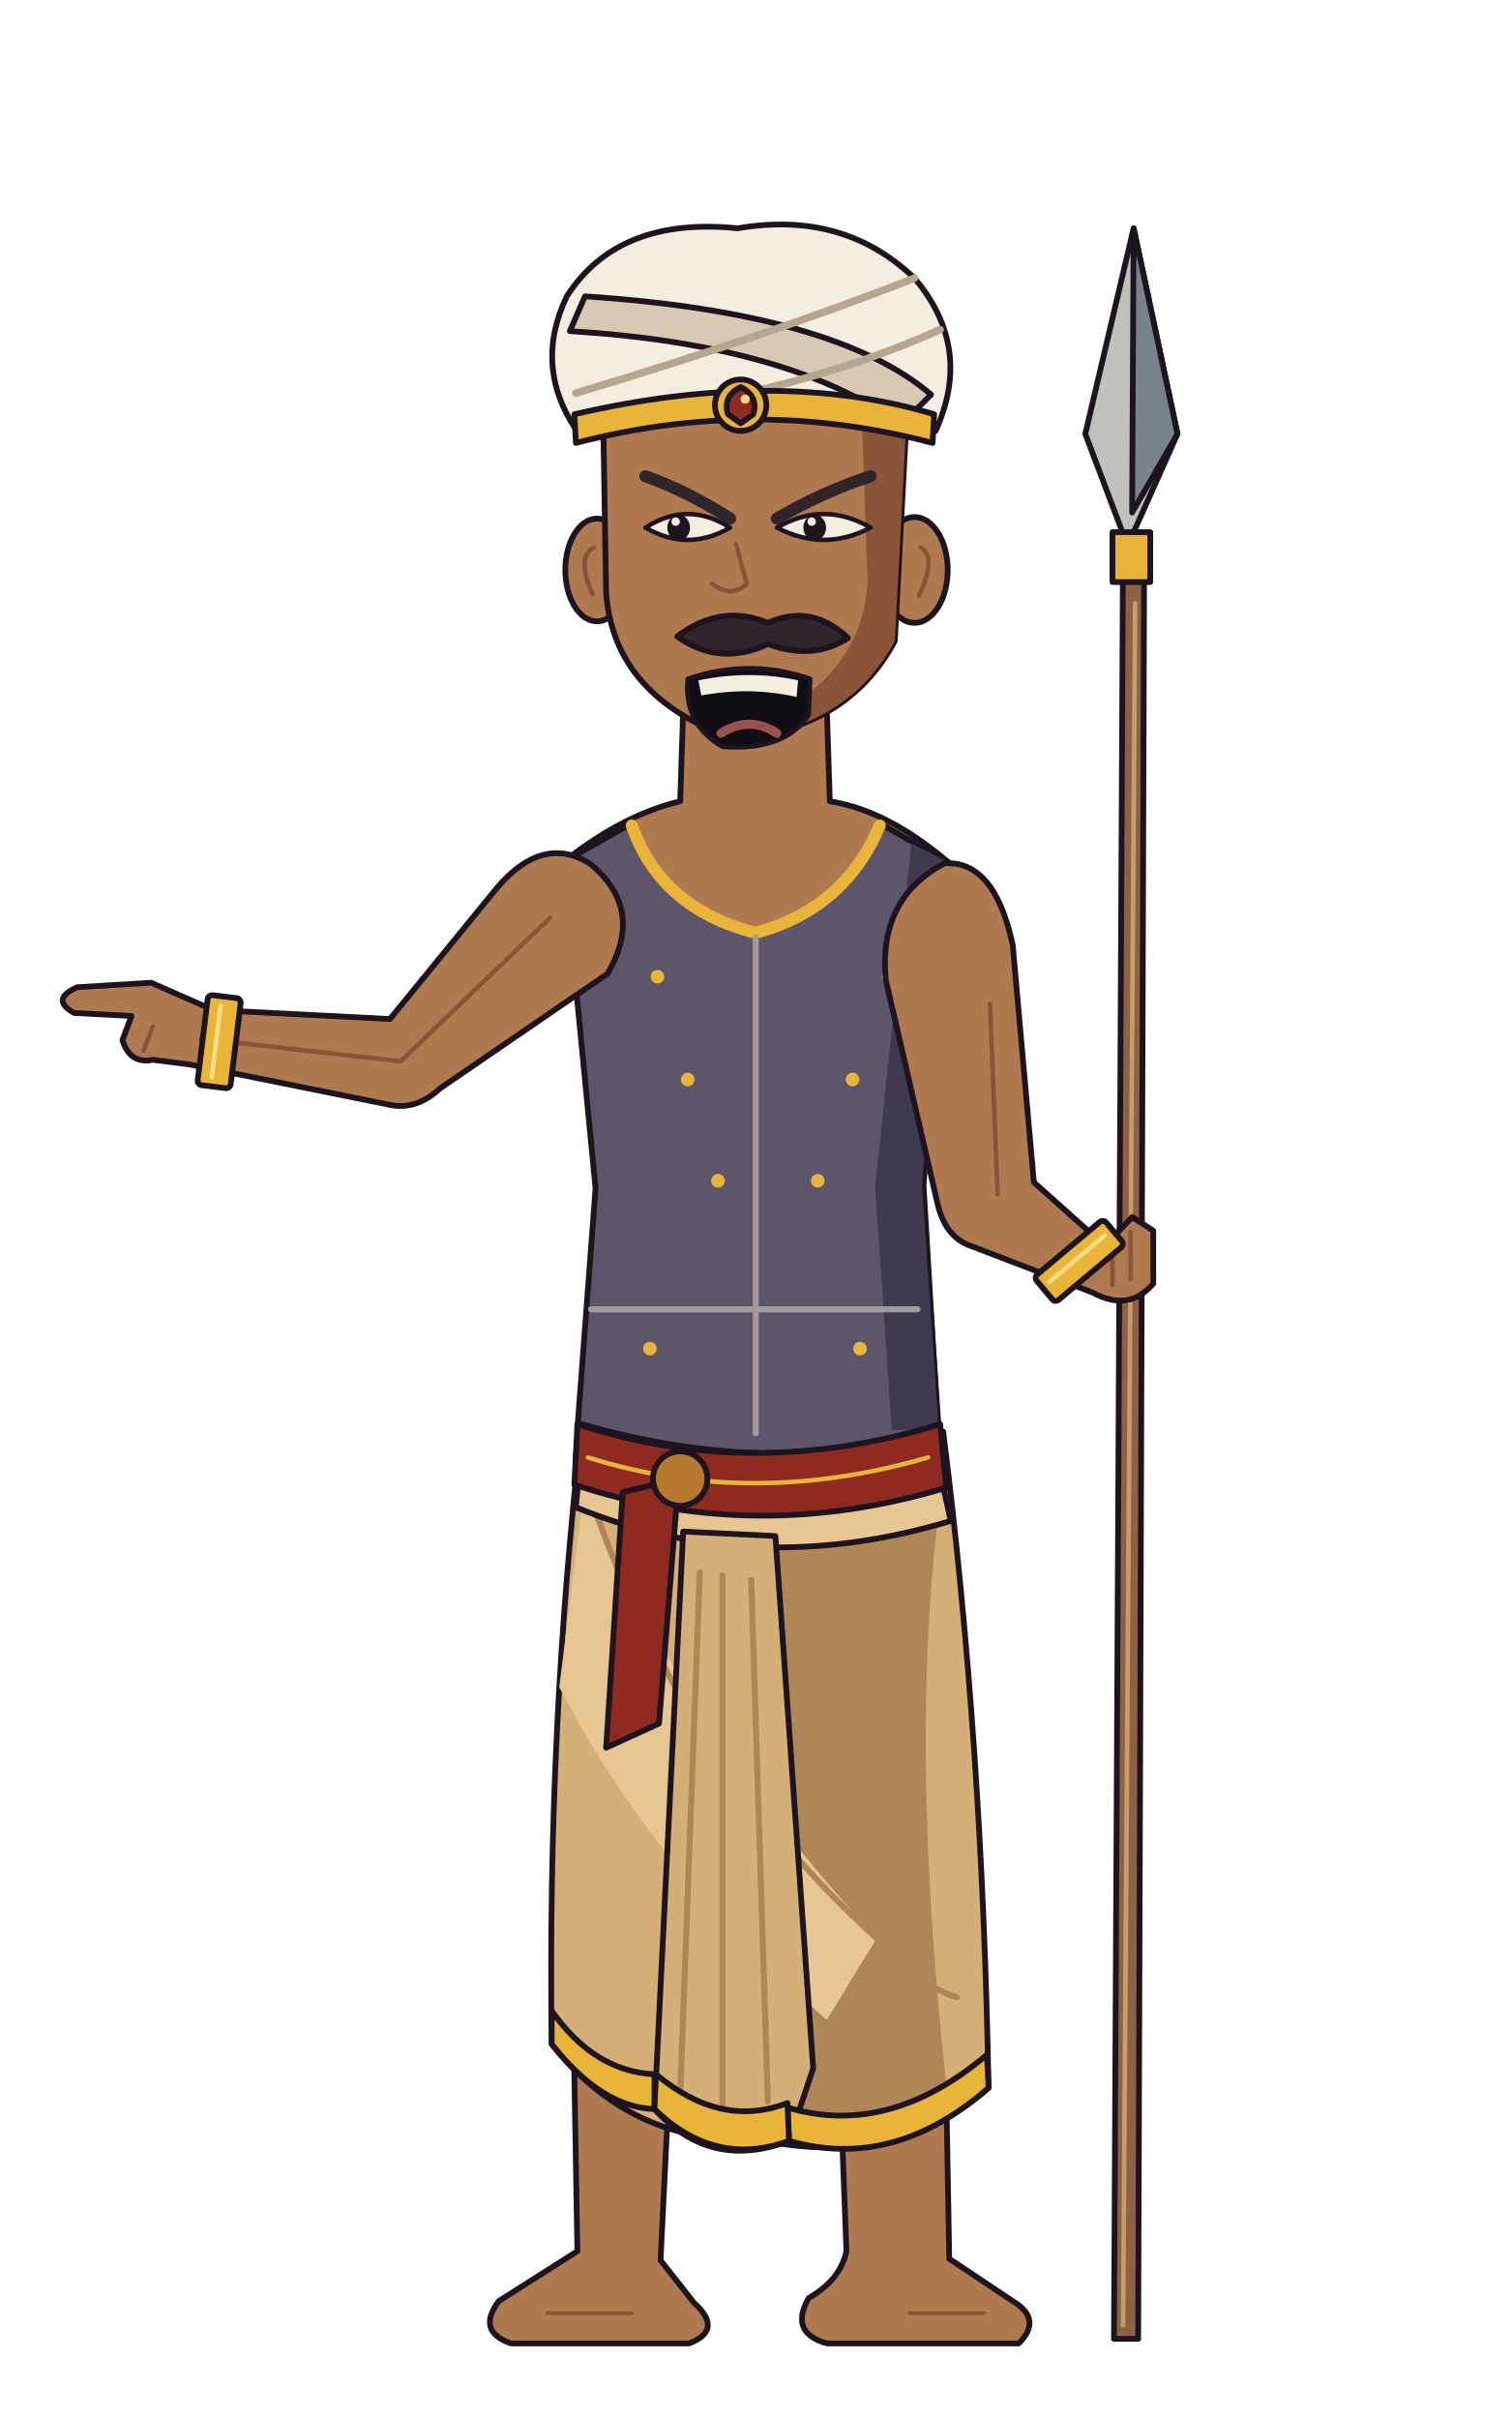
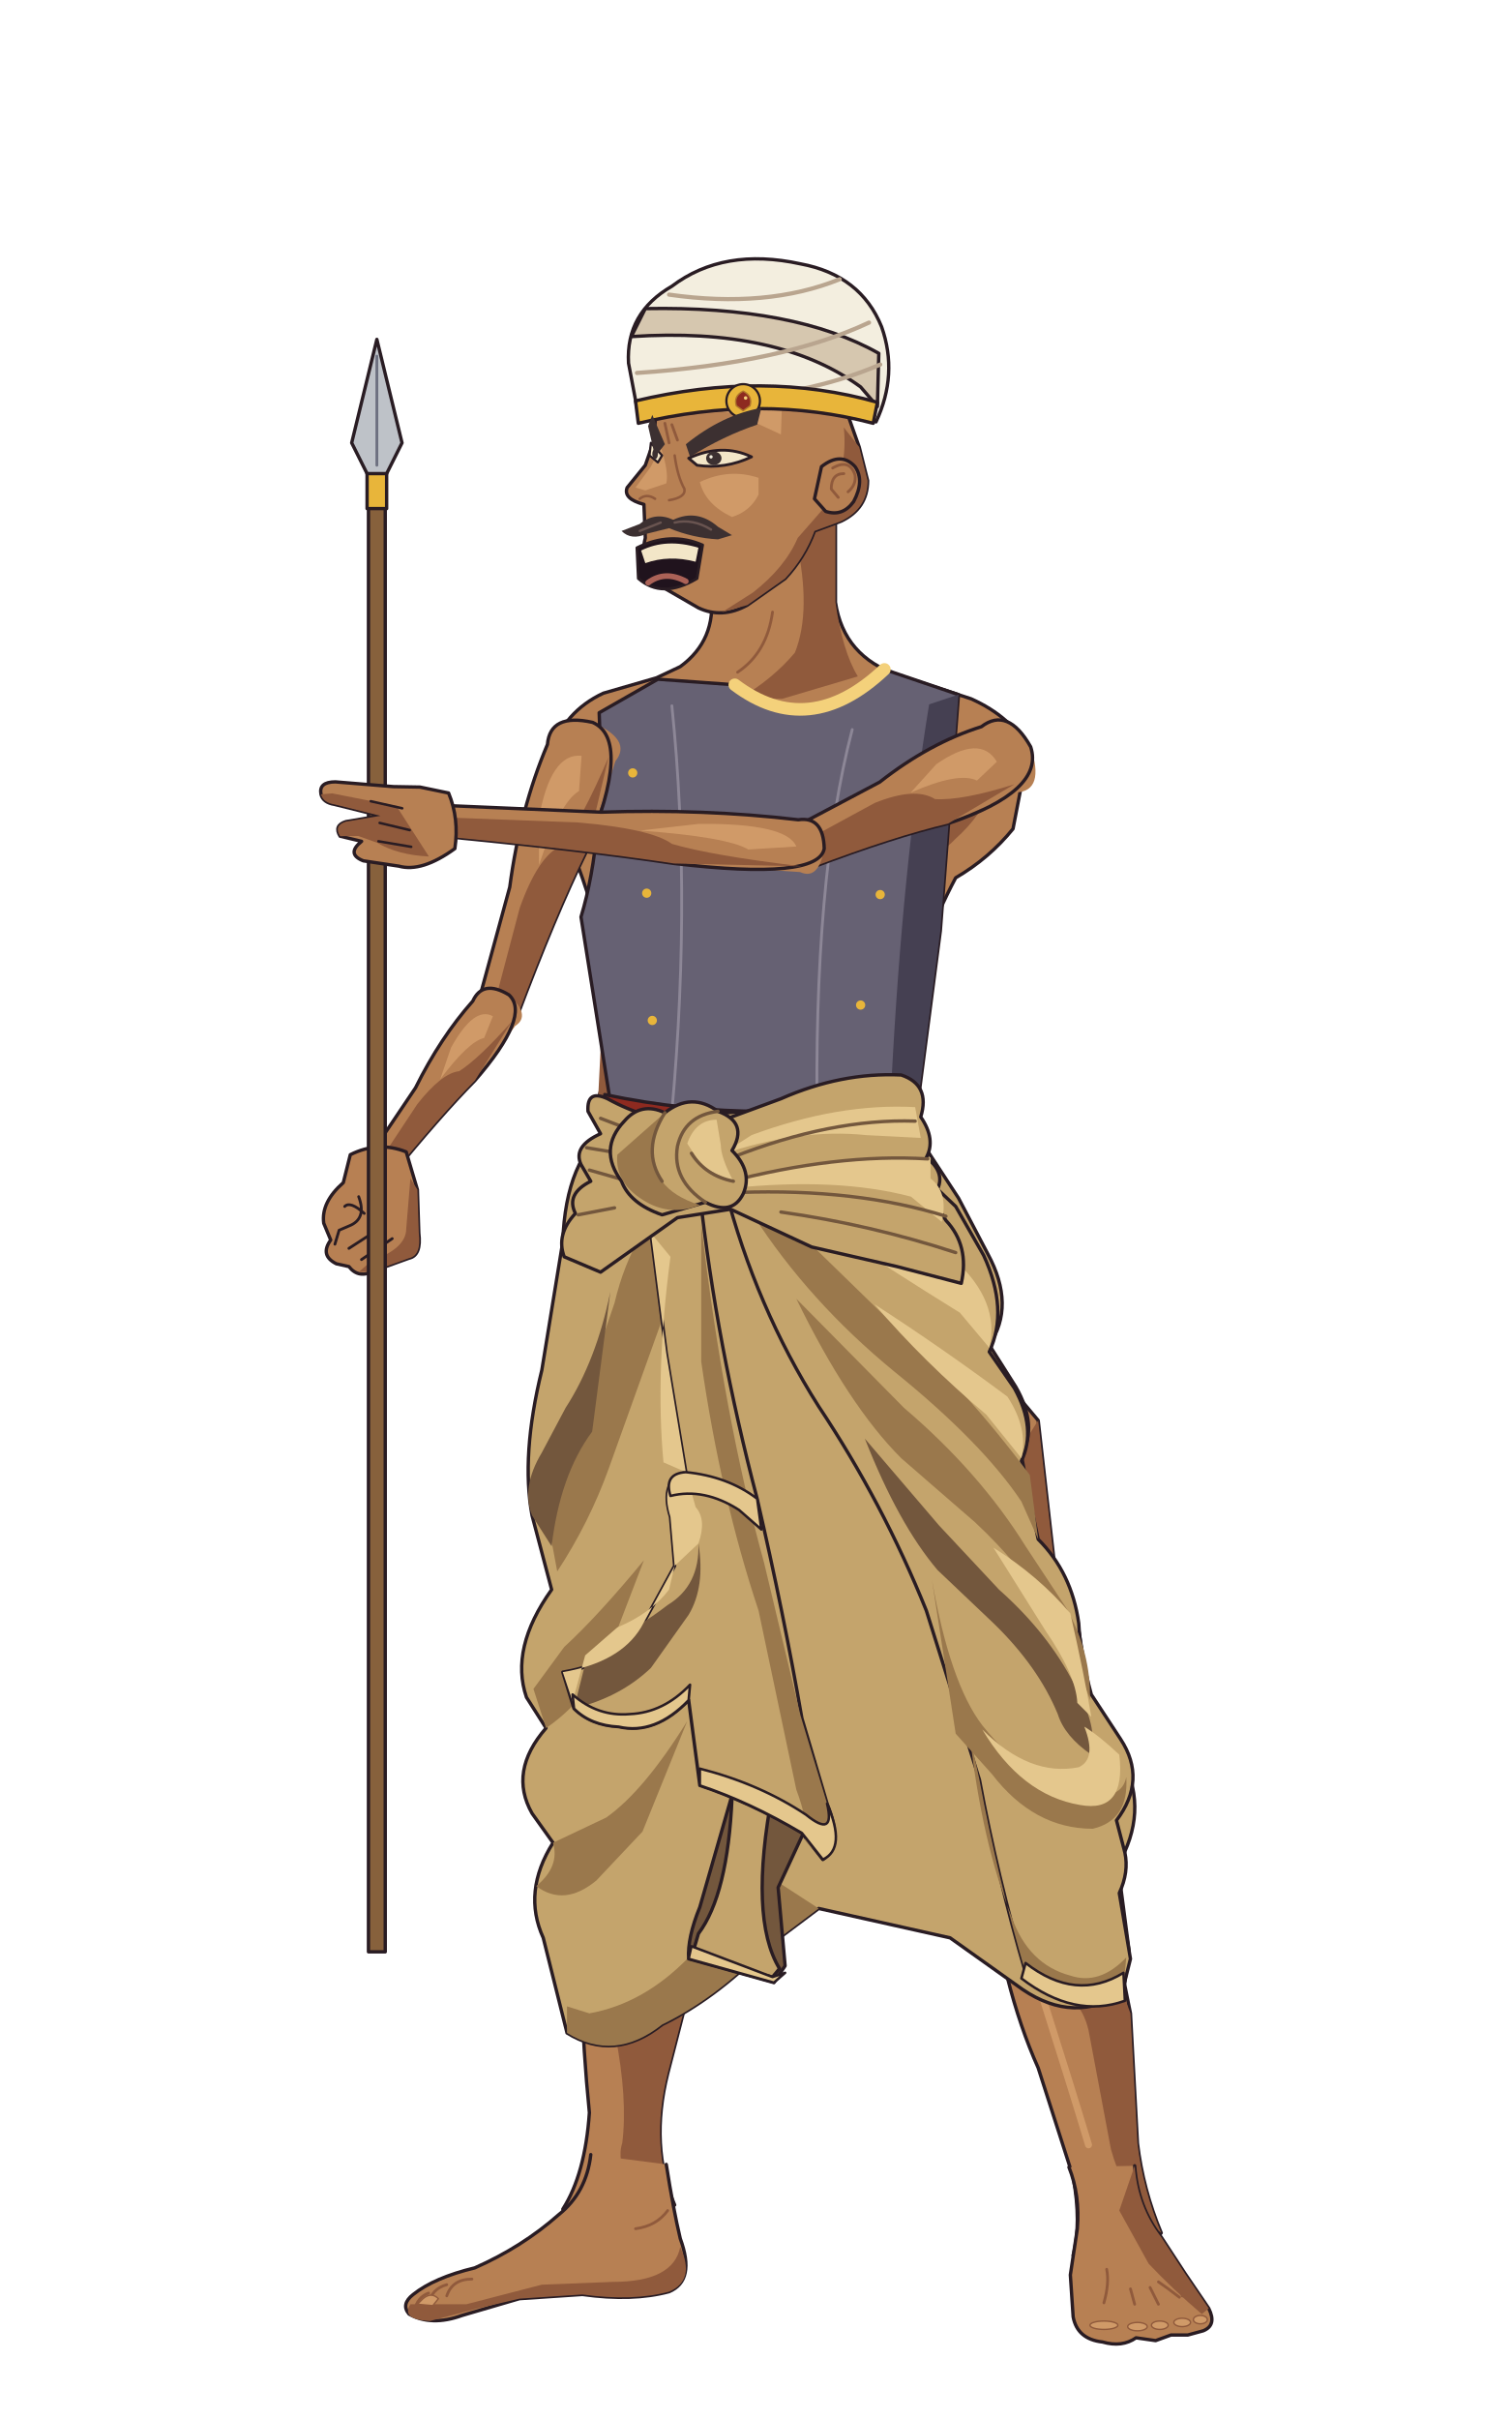
- <svg xmlns="http://www.w3.org/2000/svg" width="1000" height="1600" viewBox="0 0 1000 1600" fill="none" stroke-linecap="round" stroke-linejoin="round">
-   <g id="character" transform="translate(1000 0) scale(-1 1)">
-     <g id="legs">
-       <path d="M376 1268L448 1279L440 1489Q444 1508 465 1520Q478 1543 453 1550H326Q310 1534 330 1522L372 1494Z" fill="#B07A50" stroke="#1E1420" stroke-width="3.8" />
-       <path d="M552 1272L622 1257L618 1489L670 1522Q685 1542 662 1550H544Q521 1541 541 1523L563 1495Z" fill="#B07A50" stroke="#1E1420" stroke-width="3.8" />
-       <path d="M349 1530h49M582 1530h56" fill="none" stroke="#895437" stroke-width="2.5" />
-     </g>
-     <g id="spear">
-       <path d="M243 359H257L263 1547H247Z" fill="#8C6145" stroke="#1E1420" stroke-width="3.8" />
-       <path d="M250 151L282 287L254 361L221 287Z" fill="#BFC1BD" stroke="#1E1420" stroke-width="3.8" />
-       <path d="M250 151L251 339L221 287Z" fill="#78838A" stroke="#1E1420" stroke-width="3.8" />
-       <path d="M239 352H264V385H239Z" fill="#E8B53A" stroke="#1E1420" stroke-width="3.8" />
-       <path d="M249 399L257 1538" fill="none" stroke="#C69C6B" stroke-width="3" />
-     </g>
-     <g id="torso">
-       <path d="M453 468L451 530Q413 536 373 570L389 784L378 970Q500 1011 619 964L605 790L627 570Q588 539 550 530L548 469Z" fill="#B07A50" stroke="#1E1420" stroke-width="3.8" />
-       <path d="M373 570L419 544Q434 600 500 617Q570 601 581 544L627 570L606 786L618 945Q505 980 379 945L390 784Z" fill="#5D566B" stroke="#1E1420" stroke-width="3.8" />
-       <path d="M373 570L397 558L421 785L410 946L379 945L390 784Z" fill="#403A50" stroke="none" stroke-width="3.8" />
-       <path d="M418 546Q441 601 500 617Q563 601 582 546" fill="none" stroke="#E8B53A" stroke-width="8" />
-       <path d="M500 620V948M393 866H609" fill="none" stroke="#A49A9C" stroke-width="4" />
-       <circle cx="412" cy="646" r="4.5" fill="#E8B53A" stroke="none" stroke-width="3.8" />
-       <circle cx="436" cy="714" r="4.5" fill="#E8B53A" stroke="none" stroke-width="3.8" />
-       <circle cx="459" cy="781" r="4.5" fill="#E8B53A" stroke="none" stroke-width="3.8" />
-       <circle cx="565" cy="646" r="4.5" fill="#E8B53A" stroke="none" stroke-width="3.8" />
-       <circle cx="545" cy="714" r="4.5" fill="#E8B53A" stroke="none" stroke-width="3.8" />
-       <circle cx="525" cy="781" r="4.5" fill="#E8B53A" stroke="none" stroke-width="3.8" />
-       <circle cx="431" cy="892" r="4.5" fill="#E8B53A" stroke="none" stroke-width="3.8" />
-       <circle cx="570" cy="892" r="4.5" fill="#E8B53A" stroke="none" stroke-width="3.8" />
-     </g>
-     <g id="dhoti">
-       <path d="M376 947Q490 978 615 942Q638 1142 635 1352Q582 1419 499 1415Q408 1435 346 1381Q350 1152 376 947Z" fill="#D4AF78" stroke="#1E1420" stroke-width="3.8" />
-       <path d="M376 978Q400 1141 374 1378Q422 1408 475 1403L508 1034Z" fill="#AF8756" stroke="none" stroke-width="3.8" />
-       <path d="M613 979Q553 1139 420 1282L453 1336Q566 1239 630 1116Z" fill="#E8C693" stroke="none" stroke-width="3.8" />
-       <path d="M613 979Q554 1161 420 1282Q391 1314 367 1321" fill="none" stroke="#AF8756" stroke-width="4" />
-       <path d="M378 974Q495 1019 616 964L619 997Q501 1045 371 1006Z" fill="#E8C693" stroke="#1E1420" stroke-width="3.8" />
-       <path d="M487 1016L548 1013L567 1395Q530 1436 478 1416L462 1368Z" fill="#D4AF78" stroke="#1E1420" stroke-width="3.8" />
-       <path d="M503 1045L492 1390M522 1042L522 1401M537 1040L550 1385" fill="none" stroke="#AF8756" stroke-width="4" />
-       <path d="M347 1359Q412 1414 479 1394L478 1416Q409 1436 346 1381ZM567 1372Q607 1370 635 1330V1352Q602 1394 567 1395Z" fill="#E8B53A" stroke="#1E1420" stroke-width="3.8" />
-       <path d="M479 1391Q523 1408 566 1372L567 1395Q527 1434 478 1416Z" fill="#E8B53A" stroke="#1E1420" stroke-width="3.8" />
-     </g>
-     <g id="waist-sash">
-       <path d="M378 942Q502 980 618 942L620 982Q500 1022 374 984Z" fill="#8E2A20" stroke="#1E1420" stroke-width="3.8" />
-       <path d="M551 978L588 987L599 1156L564 1140Z" fill="#8E2A20" stroke="#1E1420" stroke-width="3.8" />
-       <path d="M386 964Q503 998 611 964" fill="none" stroke="#E8B53A" stroke-width="3" />
-       <circle cx="550" cy="978" r="18" fill="#B67B2E" stroke="#1E1420" stroke-width="3.8" />
-     </g>
-     <g id="arm-spear">
-       <path d="M375 571Q342 569 330 625L316 782L269 824L251 805L237 814L237 849Q253 868 277 855L358 824Q375 818 380 795L414 648Q419 594 375 571Z" fill="#B07A50" stroke="#1E1420" stroke-width="3.8" />
-       <path d="M252 815V846M264 824V850M345 664L340 790" fill="none" stroke="#895437" stroke-width="3" />
-       <g transform="translate(286 834) rotate(40)">
-         <rect x="-30" y="-11" width="60" height="22" rx="3" fill="#E8B53A" stroke="#1E1420" stroke-width="3.8" />
-         <path d="M-24 -2H24" fill="none" stroke="#F8DB85" stroke-width="3" />
-       </g>
-     </g>
-     <g id="arm-pointing">
-       <path d="M610 571Q641 552 671 587L742 674L859 668L900 650L949 653Q967 661 951 670L913 672L919 688Q914 704 899 701L875 704L741 731Q724 734 709 720L598 644Q573 601 610 571Z" fill="#B07A50" stroke="#1E1420" stroke-width="3.8" />
-       <path d="M636 607L735 702L867 687M899 679L905 695" fill="none" stroke="#895437" stroke-width="3" />
-       <g transform="translate(855 689) rotate(83)">
-         <rect x="-30" y="-11" width="60" height="22" rx="3" fill="#E8B53A" stroke="#1E1420" stroke-width="3.8" />
-         <path d="M-24 -2H24" fill="none" stroke="#F8DB85" stroke-width="3" />
-       </g>
-     </g>
-     <g id="head" transform="translate(500 350) ">
-       <ellipse cx="-105" cy="27" rx="22" ry="35" fill="#B07A50" stroke="#1E1420" stroke-width="3.8" />
-       <ellipse cx="105" cy="27" rx="21" ry="34" fill="#B07A50" stroke="#1E1420" stroke-width="3.8" />
-       <path d="M-100 -77Q-77 -127 0 -128Q80 -125 101 -76L99 42Q94 111 14 139Q-61 132 -92 74Z" fill="#B07A50" stroke="#1E1420" stroke-width="3.8" />
-       <path d="M-100 -77Q-85 -102 -69 -105L-74 35Q-71 87 -23 117L14 139Q-61 132 -92 74Z" fill="#895437" stroke="none" stroke-width="3.8" />
-       <path d="M-109 12Q-120 18 -108 44M107 12Q119 18 108 43" fill="none" stroke="#895437" stroke-width="3" />
-       <g id="eyes-open">
-         <path d="M-76 -1Q-45 -19.0 -14 -1Q-45 15.2 -76 -1Z" fill="#F3EEDF" stroke="#1E1420" stroke-width="3" />
-         <ellipse cx="-39" cy="-1" rx="7.5" ry="8.5" fill="#1E1420" stroke="none" stroke-width="3.8" />
-         <circle cx="-37" cy="-5" r="2.8" fill="#F3EEDF" stroke="none" stroke-width="3.8" />
-         <path d="M17 -1Q45 -19.0 73 -1Q45 15.2 17 -1Z" fill="#F3EEDF" stroke="#1E1420" stroke-width="3" />
-         <ellipse cx="51" cy="-1" rx="7.5" ry="8.5" fill="#1E1420" stroke="none" stroke-width="3.8" />
-         <circle cx="53" cy="-5" r="2.8" fill="#F3EEDF" stroke="none" stroke-width="3.8" />
-       </g>
-       <g id="eyes-closed" style="display:none">
-         <path d="M-76 -1Q-45 13 -14 -1" fill="none" stroke="#1E1420" stroke-width="4" />
-         <path d="M17 -1Q45 13 73 -1" fill="none" stroke="#1E1420" stroke-width="4" />
-       </g>
-       <g id="brows">
-         <path d="M-76 -35Q-45 -25 -14 -7" fill="none" stroke="#30252B" stroke-width="8" />
-         <path d="M17 -7Q45 -25 73 -35" fill="none" stroke="#30252B" stroke-width="8" />
-       </g>
-       <path d="M13 10L6 36Q16 46 29 36" fill="none" stroke="#895437" stroke-width="3" />
-       <path d="M-8 62Q-37 49 -61 72Q-38 87 -8 76Q24 91 52 71Q23 49 -8 62Z" fill="#30252B" stroke="#1E1420" stroke-width="3.8" />
-       <g id="mouth-closed" style="display:none">
-         <path d="M-16 106Q4 89 24 105" fill="none" stroke="#1E1420" stroke-width="3.5" />
-       </g>
-       <g id="mouth-open">
-         <path d="M-36 99Q4 85 45 99Q48 129 22 144Q-19 147 -35 123Z" fill="#100D15" stroke="#1E1420" stroke-width="3" />
-         <path d="M-28 100Q4 93 38 100L36 110Q4 104 -27 111Z" fill="#F3EEDF" stroke="none" stroke-width="3.8" />
-         <path d="M-14 135Q4 123 23 135" fill="none" stroke="#98514D" stroke-width="6" />
-       </g>
-       <g id="turban">
-         <path d="M-119 -65Q-144 -120 -105 -166Q-58 -211 12 -199Q91 -207 125 -154Q147 -108 119 -66Q1 -111 -119 -65Z" fill="#F3EEDF" stroke="#1E1420" stroke-width="3.8" />
-         <path d="M-116 -89Q-53 -143 113 -154L123 -131Q-23 -122 -96 -69Z" fill="#D8C9B2" stroke="#1E1420" stroke-width="3.8" />
-         <path d="M-105 -166Q-8 -128 119 -90M-122 -132Q-37 -94 63 -80" fill="none" stroke="#B8A58E" stroke-width="5" />
-         <path d="M-118 -76Q-14 -107 120 -76L119 -57Q0 -88 -117 -57Z" fill="#E8B53A" stroke="#1E1420" stroke-width="3.8" />
-         <circle cx="10" cy="-82" r="17" fill="#E8B53A" stroke="#1E1420" stroke-width="3.8" />
-         <path d="M10 -94Q22 -88.0 18.4 -76.0L10 -70L1.6 -76.0Q-2 -88.0 10 -94Z" fill="#8E2A20" stroke="#1E1420" stroke-width="3.8" />
-         <circle cx="7" cy="-86" r="3" fill="#F8DB85" stroke="none" stroke-width="3.8" />
+ <svg xmlns="http://www.w3.org/2000/svg" width="1000" height="1600" viewBox="0 0 1000 1600" fill="none" stroke-linecap="round" stroke-linejoin="round" data-character="guard" data-expression="angry" data-linked-hands="false">
+   <g id="canvas-placement" transform="translate(26.4 134.75) scale(.925)">
+     <g id="character">
+       <g id="facing" transform="translate(1024 0) scale(-1 1)">
+         <g id="leg-far" data-pivot-x="574" data-pivot-y="792" data-base-transform="" data-min="-3" data-max="3">
+           <path d="M542 772Q624 755 649 833L651 1096Q648 1210 631 1281L573 1291Q542 1189 526 1094L506 885Z" fill="#B78053" stroke="#291C23" stroke-width="2.4" />
+           <path d="M608 827Q631 1039 606 1215L573 1291Q542 1189 526 1094L506 885Z" fill="#905A3C" stroke="none" stroke-width="2.4" />
+           <g id="lower-leg-far" data-pivot-x="594" data-pivot-y="1225" data-base-transform="" data-min="-3" data-max="3">
+             <path d="M574 1180Q606 1176 635 1202Q640 1275 631 1365Q634 1409 650 1434L614 1469L570 1431Q588 1389 575 1337L551 1244Z" fill="#B78053" stroke="#291C23" stroke-width="2.4" />
+             <path d="M582 1224Q618 1237 614 1297Q596 1368 610 1403L594 1444L570 1431Q588 1389 575 1337L551 1244Z" fill="#905A3C" stroke="none" stroke-width="2.4" />
+             <path d="M611 1309Q602 1355 606 1387Q610 1399 601 1415" fill="none" stroke="#905A3C" stroke-width="3" />
+             <g id="foot-far" data-pivot-x="606" data-pivot-y="1417" data-base-transform="" data-min="-3" data-max="3">
+               <path d="M576 1402Q571 1434 566 1455Q555 1485 574 1493Q600 1500 636 1495L681 1498L722 1510Q744 1518 760 1509Q766 1502 757 1495Q742 1483 713 1476Q679 1461 653 1438Q633 1422 630 1395Z" fill="#B78053" stroke="none" stroke-width="2.4" />
+               <path d="M576 1402Q571 1434 566 1455Q555 1485 574 1493Q600 1500 636 1495L681 1498L722 1510Q744 1518 760 1509Q766 1502 757 1495Q742 1483 713 1476Q679 1461 653 1438Q633 1422 630 1395" fill="none" stroke="#291C23" stroke-width="2.4" />
+               <path d="M566 1461Q571 1486 614 1486L665 1488L719 1502L759 1502Q766 1513 745 1514L711 1505L681 1498L636 1495Q600 1500 574 1493Q555 1485 566 1461Z" fill="#905A3C" stroke="none" stroke-width="2.4" />
+               <path d="M715 1484Q729 1484 733 1496M733 1488Q744 1491 746 1502M746 1494Q754 1497 756 1506M575 1435Q583 1446 598 1448" fill="none" stroke="#905A3C" stroke-width="2" />
+               <path d="M739 1498Q744 1493 750 1498L754 1502L743 1503Z" fill="#D09A68" stroke="#905A3C" stroke-width="1" />
+             </g>
+           </g>
+         </g>
+         <g id="leg-near" data-pivot-x="395" data-pivot-y="792" data-base-transform="" data-min="-3" data-max="3">
+           <path d="M394 770Q439 781 470 839L403 1051Q370 1158 330 1268L257 1252Q270 1155 290 1047L310 870Z" fill="#B78053" stroke="#291C23" stroke-width="2.4" />
+           <path d="M331 903Q339 1063 310 1169L274 1258L257 1252Q270 1155 290 1047L310 870Z" fill="#905A3C" stroke="none" stroke-width="2.4" />
+           <g id="lower-leg-near" data-pivot-x="294" data-pivot-y="1220" data-base-transform="" data-min="-3" data-max="3">
+             <path d="M270 1165Q315 1157 346 1191Q336 1275 310 1333L285 1411Q279 1444 285 1467L252 1489L222 1451Q235 1420 239 1387L244 1294Z" fill="#B78053" stroke="#291C23" stroke-width="2.4" />
+             <path d="M271 1221Q296 1237 322 1234L308 1277Q281 1277 274 1306L258 1391Q250 1420 231 1444L222 1451Q235 1420 239 1387L244 1294Z" fill="#905A3C" stroke="none" stroke-width="2.4" />
+             <path d="M307 1282Q286 1348 274 1388" fill="none" stroke="#D09A68" stroke-width="5" />
+             <g id="foot-near" data-pivot-x="258" data-pivot-y="1420" data-base-transform="" data-min="-3" data-max="3">
+               <path d="M241 1403Q239 1432 222 1454L205 1480L188 1505Q182 1517 192 1521L203 1524L215 1524L226 1528L240 1526Q250 1533 264 1529Q282 1527 285 1511L287 1481L282 1448Q280 1424 288 1404Z" fill="#B78053" stroke="none" stroke-width="2.4" />
+               <path d="M241 1403Q239 1432 222 1454L205 1480L188 1505Q182 1517 192 1521L203 1524L215 1524L226 1528L240 1526Q250 1533 264 1529Q282 1527 285 1511L287 1481L282 1448Q280 1424 288 1404" fill="none" stroke="#291C23" stroke-width="2.4" />
+               <path d="M241 1403Q239 1432 222 1454L205 1480L188 1505L193 1509Q213 1492 231 1473L252 1435Z" fill="#905A3C" stroke="none" stroke-width="2.4" />
+               <path d="M197 1502Q202 1496 207 1496M209 1497Q218 1490 224 1486M224 1502L230 1490M241 1502L244 1491M263 1501Q259 1487 261 1477" fill="none" stroke="#905A3C" stroke-width="2" />
+               <ellipse cx="194" cy="1513" rx="5" ry="3" fill="#D09A68" stroke="#905A3C" stroke-width="1" />
+               <ellipse cx="207" cy="1515" rx="6" ry="3" fill="#D09A68" stroke="#905A3C" stroke-width="1" />
+               <ellipse cx="223" cy="1517" rx="6" ry="3" fill="#D09A68" stroke="#905A3C" stroke-width="1" />
+               <ellipse cx="239" cy="1518" rx="7" ry="3" fill="#D09A68" stroke="#905A3C" stroke-width="1" />
+               <ellipse cx="263" cy="1517" rx="10" ry="3" fill="#D09A68" stroke="#905A3C" stroke-width="1" />
+             </g>
+           </g>
+         </g>
+         <g id="upper-body" transform="translate(0 0)" data-pivot-x="510" data-pivot-y="675" data-base-transform="translate(0 0)" data-min="-3" data-max="3" data-label="Body lean">
+           <g id="torso">
+             <path d="M455 220Q498 235 548 231L544 279Q540 312 566 331L583 339L621 350Q649 363 659 393L643 463Q628 502 620 539Q606 584 626 644L610 690L404 683Q412 633 405 581Q394 529 369 482Q345 468 328 447L317 390Q329 367 358 354L410 337Q449 324 455 285Z" fill="#B78053" stroke="#291C23" stroke-width="2.4" />
+             <path d="M455 220L483 241Q472 291 484 321Q500 340 524 354L493 354L439 338Q450 320 455 285Z" fill="#905A3C" stroke="none" stroke-width="2.4" />
+             <path d="M500 292Q504 321 525 335" fill="none" stroke="#905A3C" stroke-width="2" />
+             <path d="M343 378Q332 421 369 454Q386 472 414 475Q429 488 453 484L471 476Q430 481 408 458Q389 433 385 405Z" fill="#905A3C" stroke="none" stroke-width="2.4" />
+             <path d="M393 494Q401 516 416 527L436 537L419 543Q403 537 400 522Z" fill="#905A3C" stroke="none" stroke-width="2.4" />
+             <path d="M409 551Q413 573 429 581L441 578Q421 572 409 551Z" fill="#D09A68" stroke="none" stroke-width="2.4" />
+             <path d="M472 562L495 542Q488 563 479 567Z" fill="#905A3C" stroke="none" stroke-width="2.4" />
+             <path d="M619 395Q633 434 622 459Q607 474 578 478L552 473Q590 466 604 445Z" fill="#905A3C" stroke="none" stroke-width="2.4" />
+             <path d="M620 507Q603 549 596 575L591 597Q587 567 601 537Z" fill="#905A3C" stroke="none" stroke-width="2.4" />
+             <path d="M622 585L612 638L623 661L625 645Z" fill="#905A3C" stroke="none" stroke-width="2.4" />
+             <path d="M402 598Q407 625 407 647L419 659L423 648L416 607Z" fill="#D09A68" stroke="none" stroke-width="2.4" />
+             <path d="M369 359Q399 370 431 363M509 362Q534 354 559 355M465 400Q465 419 471 435M391 463Q424 491 460 481M546 475Q590 488 616 458" fill="none" stroke="#905A3C" stroke-width="2.2" />
+             <ellipse cx="462" cy="469" rx="8" ry="4" fill="#905A3C" stroke="none" stroke-width="2" />
+             <path d="M457 468Q463 465 468 469" fill="none" stroke="#291C23" stroke-width="1.3" />
+             <ellipse cx="612" cy="463" rx="6" ry="3" fill="#905A3C" stroke="none" stroke-width="2" />
+             <path d="M552 607L548 618L555 625L560 617Z" fill="#905A3C" stroke="none" stroke-width="2.4" />
+             <path d="M553 611L550 618L555 622" fill="none" stroke="#291C23" stroke-width="1.5" />
+           </g>
+           <g id="armor">
+             <path d="M367 351L420 333Q472 384 527 344L582 340L624 364Q620 454 637 510L614 655Q514 691 398 658L380 520Z" fill="#666173" stroke="#291C23" stroke-width="2.4" />
+             <path d="M367 351L388 358Q407 474 415 629L453 673L398 658L380 520Z" fill="#454052" stroke="none" stroke-width="2.4" />
+             <path d="M420 333Q474 384 527 344" fill="none" stroke="#F4D17B" stroke-width="9" />
+             <path d="M443 376Q471 483 468 663M572 359Q557 504 574 670" fill="none" stroke="#8D8797" stroke-width="2" />
+             <ellipse cx="405" cy="412" rx="3.3" ry="3.3" fill="#E8B53A" stroke="none" stroke-width="2" />
+             <ellipse cx="423" cy="494" rx="3.3" ry="3.3" fill="#E8B53A" stroke="none" stroke-width="2" />
+             <ellipse cx="437" cy="573" rx="3.3" ry="3.3" fill="#E8B53A" stroke="none" stroke-width="2" />
+             <ellipse cx="600" cy="407" rx="3.3" ry="3.3" fill="#E8B53A" stroke="none" stroke-width="2" />
+             <ellipse cx="590" cy="493" rx="3.3" ry="3.3" fill="#E8B53A" stroke="none" stroke-width="2" />
+             <ellipse cx="586" cy="584" rx="3.3" ry="3.3" fill="#E8B53A" stroke="none" stroke-width="2" />
+             <path d="M394 637Q506 661 620 637L618 666Q514 691 397 667Z" fill="#8E2A20" stroke="#291C23" stroke-width="2.4" />
+             <ellipse cx="512" cy="667" rx="16" ry="16" fill="#E8B53A" stroke="#291C23" stroke-width="1.6" />
+             <path d="M512 656Q523 661.5 519.7 672.5L512 678L504.3 672.5Q501 661.5 512 656Z" fill="#8E2A20" stroke="#AF762C" stroke-width="1" />
+             <ellipse cx="509.25" cy="663.7" rx="1.98" ry="1.98" fill="#F4D17B" stroke="none" stroke-width="2" />
+           </g>
+           <g id="head" data-pivot-x="510" data-pivot-y="310" data-base-transform="" data-min="-10" data-max="10" data-label="Head tilt">
+             <path d="M450 140Q457 111 496 110Q546 105 571 129Q586 144 584 167L591 187L604 203Q607 211 592 215L591 239Q596 258 579 274L553 289Q536 297 518 287L491 268Q477 253 470 234L451 227Q432 218 432 198L438 174Z" fill="#B78053" stroke="#291C23" stroke-width="2.4" />
+             <path d="M449 160Q446 191 461 215L482 239Q491 260 514 278L536 292L518 287L491 268Q477 253 470 234L451 227Q432 218 432 198L438 174Z" fill="#905A3C" stroke="none" stroke-width="2.4" />
+             <path d="M493 137Q531 119 568 141L577 152Q549 143 522 152L494 165Z" fill="#D09A68" stroke="none" stroke-width="2.4" />
+             <path d="M510 196Q531 189 552 199Q548 215 529 224Q516 220 510 208Z" fill="#D09A68" stroke="none" stroke-width="2.4" />
+             <path d="M580 174Q574 192 576 200L591 205L598 203L587 188Z" fill="#D09A68" stroke="none" stroke-width="2.4" />
+             <path d="M570 180Q568 195 563 204Q562 210 574 212M584 211Q590 207 595 211" fill="none" stroke="#905A3C" stroke-width="1.8" />
+             <path d="M465 188Q451 177 441 188Q434 198 442 213Q450 224 462 220L470 211Z" fill="#B78053" stroke="#291C23" stroke-width="2.4" />
+             <path d="M457 189Q445 182 441 194Q440 201 446 206M449 193Q458 193 458 204L453 210" fill="none" stroke="#905A3C" stroke-width="2" />
+             <g id="turban">
+               <path d="M426 156Q410 122 422 88Q437 51 480 43Q535 31 572 59Q605 78 603 114L596 151Q514 125 426 156Z" fill="#F3EEDF" stroke="#291C23" stroke-width="2.4" />
+               <path d="M424 107Q484 73 591 75L601 95Q496 88 437 131L425 145Z" fill="#D6C7AF" stroke="#291C23" stroke-width="2.4" />
+               <path d="M431 85Q493 114 597 121M423 115Q476 138 551 141M452 54Q504 75 574 65" fill="none" stroke="#B9A58F" stroke-width="3" />
+               <path d="M425 142Q506 119 598 141L596 157Q508 136 428 157Z" fill="#E8B53A" stroke="#291C23" stroke-width="2.4" />
+               <ellipse cx="521" cy="141" rx="12" ry="12" fill="#E8B53A" stroke="#291C23" stroke-width="1.6" />
+               <path d="M521 134Q528 137.5 525.9 144.5L521 148L516.1 144.5Q514 137.5 521 134Z" fill="#8E2A20" stroke="#AF762C" stroke-width="1" />
+               <ellipse cx="519.25" cy="138.9" rx="1.26" ry="1.26" fill="#F4D17B" stroke="none" stroke-width="2" />
+             </g>
+             <g id="eyes-open">
+               <path d="M515 181Q536 171 560 182L554 187Q534 190 515 181Z" fill="#F3E6C8" stroke="#291C23" stroke-width="2" />
+               <ellipse cx="542" cy="182" rx="5.5" ry="4.8" fill="#3C3031" stroke="none" stroke-width="2" />
+               <ellipse cx="544" cy="181" rx="1.2" ry="1.2" fill="#F3EEDF" stroke="none" stroke-width="2" />
+               <path d="M579 180L587 171L588 180L582 185Z" fill="#F3E6C8" stroke="#291C23" stroke-width="1.6" />
+               <ellipse cx="584" cy="179" rx="2" ry="3.6" fill="#3C3031" stroke="none" stroke-width="2" />
+             </g>
+             <g id="eyes-closed" style="display:none">
+               <path d="M519 179Q538 189 557 178M579 178Q584 183 588 176" fill="none" stroke="#291C23" stroke-width="2.5" />
+             </g>
+             <g id="brows">
+               <path d="M508 146Q536 151 562 172L559 181Q535 166 511 158Z" fill="#3C3031" stroke="none" stroke-width="2.4" />
+               <path d="M577 172L586 151L589 159L584 181Z" fill="#3C3031" stroke="none" stroke-width="2.4" />
+               <path d="M568 169L572 158M574 171L577 157" fill="none" stroke="#905A3C" stroke-width="2" />
+             </g>
+             <g id="mouth-closed" style="display:none">
+               <path d="M558 249Q574 243 590 249" fill="none" stroke="#291C23" stroke-width="2" />
+               <path d="M565 257Q578 259 585 255" fill="none" stroke="#905A3C" stroke-width="1.4" />
+             </g>
+             <g id="mouth-open">
+               <path d="M550 244Q573 234 597 246L596 268Q579 283 554 268Z" fill="#20131D" stroke="#291C23" stroke-width="2" />
+               <path d="M553 246Q576 239 594 248L591 257Q574 251 555 256Z" fill="#F3E6C8" stroke="none" stroke-width="2.4" />
+               <path d="M562 270Q577 262 589 271" fill="none" stroke="#AB6257" stroke-width="4" />
+             </g>
+             <g id="moustache">
+               <path d="M539 231Q554 218 571 226Q584 220 595 229L608 234Q601 241 590 236L574 232Q557 239 539 240L529 237Z" fill="#3C3031" stroke="none" stroke-width="2.4" />
+               <path d="M544 233Q557 225 570 228M580 228L595 234" fill="none" stroke="#695450" stroke-width="1.7" />
+             </g>
+           </g>
+         </g>
+         <g id="dhoti">
+           <g id="dhoti-back">
+             <path d="M407 650Q505 642 616 660Q648 683 650 742L665 834Q680 895 672 938L658 991Q688 1033 676 1068L662 1090Q689 1121 672 1151L657 1172Q679 1207 664 1240L647 1308Q613 1329 579 1302Q542 1284 507 1249L467 1219L373 1240L321 1277Q284 1302 249 1279L245 1249L253 1188Q231 1150 249 1114L273 1069L282 1014Q289 984 310 959L322 895Q310 874 326 846L345 816Q326 788 346 751L367 711Z" fill="#C4A46C" stroke="#291C23" stroke-width="2.4" />
+             <path d="M562 700Q600 731 613 786L641 868L662 935L654 978Q631 943 617 904L579 798L552 725Z" fill="#9A784C" stroke="none" stroke-width="2.4" />
+             <path d="M616 778Q626 827 648 861L665 893Q680 918 672 938L658 960Q652 909 629 878Z" fill="#73573D" stroke="none" stroke-width="2.4" />
+             <path d="M592 970Q625 1010 649 1032L671 1062L662 1090Q637 1073 620 1043Z" fill="#9A784C" stroke="none" stroke-width="2.4" />
+             <path d="M561 1085Q592 1135 619 1154L657 1172Q652 1189 669 1203Q649 1218 626 1199L593 1164Z" fill="#9A784C" stroke="none" stroke-width="2.4" />
+             <path d="M524 1182Q535 1226 560 1254Q592 1287 631 1294L647 1289L647 1308Q613 1329 579 1302Q542 1284 507 1249L467 1219Z" fill="#9A784C" stroke="none" stroke-width="2.4" />
+             <path d="M470 1114L529 1138L552 1218Q561 1240 560 1255L499 1272L491 1260L496 1204L476 1161Z" fill="#73573D" stroke="#291C23" stroke-width="2.4" />
+             <path d="M500 1136L529 1140Q532 1209 553 1237L558 1254L500 1268L495 1262Q517 1226 500 1136Z" fill="#C4A46C" stroke="#291C23" stroke-width="2.4" />
+             <path d="M500 1268L558 1246L560 1255L499 1272L491 1265Z" fill="#E4C78D" stroke="#291C23" stroke-width="1.8" />
+           </g>
+           <g id="dhoti-near-wrap">
+             <path d="M534 704Q512 789 467 860Q421 929 390 1006L352 1127Q339 1197 319 1265Q285 1292 249 1275L244 1255L252 1208Q245 1193 248 1179L254 1156Q232 1127 251 1098L272 1066Q280 1036 281 1015Q286 979 310 955L322 899Q311 876 327 847L345 821Q331 791 349 752L369 717L408 680Z" fill="#C4A46C" stroke="#291C23" stroke-width="2.4" />
+             <path d="M514 723Q474 785 413 835Q350 886 322 928L310 955L316 909Q363 846 413 802L488 729Z" fill="#9A784C" stroke="none" stroke-width="2.4" />
+             <path d="M483 783Q446 859 408 897L355 943Q322 974 307 1001L292 1034Q277 1055 273 1070Q272 1036 290 1004L319 960Q352 907 406 861Z" fill="#9A784C" stroke="none" stroke-width="2.4" />
+             <path d="M434 883Q410 944 382 977L342 1015Q310 1046 296 1080Q291 1096 272 1109Q267 1089 284 1059Q303 1022 338 991L381 945Z" fill="#73573D" stroke="none" stroke-width="2.4" />
+             <path d="M386 984Q373 1058 350 1088Q313 1134 274 1138Q250 1141 247 1125Q245 1156 271 1162Q313 1162 343 1123L369 1094Z" fill="#9A784C" stroke="none" stroke-width="2.4" />
+             <path d="M359 1095Q350 1173 329 1225Q317 1259 287 1267Q266 1274 247 1254L249 1275Q285 1292 319 1265Q339 1197 352 1127Z" fill="#9A784C" stroke="none" stroke-width="2.4" />
+             <path d="M370 755Q407 739 469 727Q416 762 366 793L345 818Q337 785 370 755Z" fill="#E4C78D" stroke="none" stroke-width="2.4" />
+             <path d="M332 853Q379 818 427 787Q392 828 347 866L322 897Q317 876 332 853Z" fill="#E4C78D" stroke="none" stroke-width="2.4" />
+             <path d="M287 1008Q310 981 342 961L305 1020Q283 1052 282 1072L272 1082Q277 1052 287 1008Z" fill="#E4C78D" stroke="none" stroke-width="2.4" />
+             <path d="M252 1109Q267 1095 277 1089Q268 1112 281 1118Q316 1125 350 1091Q322 1138 280 1145Q247 1151 252 1109Z" fill="#E4C78D" stroke="none" stroke-width="2.4" />
+             <path d="M249 1265Q283 1286 319 1258L322 1269Q284 1298 248 1285Z" fill="#E4C78D" stroke="#291C23" stroke-width="1.8" />
+           </g>
+           <g id="dhoti-front-pleat" data-pivot-x="558" data-pivot-y="715" data-base-transform="" data-min="-3" data-max="3">
+             <path d="M552 708Q540 816 511 926Q492 1008 479 1083L461 1144Q449 1174 464 1184L479 1165Q516 1143 552 1131L560 1070Q584 1095 610 1089Q630 1088 642 1076L650 1050Q609 1043 594 1018L570 974L573 939Q581 913 562 907L576 822L587 736Z" fill="#C4A46C" stroke="#291C23" stroke-width="2.4" />
+             <path d="M551 730Q535 867 506 972L480 1081L461 1144Q449 1174 464 1184L477 1170Q474 1158 483 1134L510 1006Q537 925 551 828Z" fill="#9A784C" stroke="none" stroke-width="2.4" />
+             <path d="M573 753Q584 836 578 900L562 907L555 932Q547 941 553 958L570 974L573 939Q581 913 562 907L576 822L587 736Z" fill="#E4C78D" stroke="none" stroke-width="2.4" />
+             <path d="M553 958Q552 988 575 1002Q597 1019 617 1027L633 1040L642 1076Q609 1068 587 1047L560 1009Q548 989 553 958Z" fill="#73573D" stroke="none" stroke-width="2.4" />
+             <path d="M574 991Q587 1008 611 1018L634 1038L643 1071L650 1050Q609 1043 594 1018L570 974Z" fill="#E4C78D" stroke="none" stroke-width="2.4" />
+             <path d="M511 926Q532 910 562 907Q578 908 573 924Q549 918 524 934L508 948Z" fill="#E4C78D" stroke="#291C23" stroke-width="1.8" />
+             <path d="M461 1144Q447 1176 464 1184L479 1165Q516 1143 552 1131L552 1119Q509 1130 476 1152Q455 1169 461 1144Z" fill="#E4C78D" stroke="#291C23" stroke-width="1.8" />
+             <path d="M560 1070Q584 1095 610 1089Q630 1088 642 1076L643 1066Q625 1082 602 1080Q578 1079 559 1059Z" fill="#E4C78D" stroke="#291C23" stroke-width="1.8" />
+           </g>
+           <g id="waist-wrap">
+             <path d="M408 623Q451 621 494 640L551 661Q591 655 618 640Q633 633 632 649L623 665Q643 674 637 687L630 699Q648 708 641 722Q655 737 649 753L623 764L568 725L530 719L472 746L411 760L365 772Q359 745 376 727L386 711Q373 695 390 682Q383 669 394 653Q387 630 408 623Z" fill="#C4A46C" stroke="#291C23" stroke-width="2.4" />
+             <path d="M398 646Q453 643 515 666L537 680Q481 661 433 666L394 668Z" fill="#E4C78D" stroke="none" stroke-width="2.4" />
+             <path d="M387 682Q456 679 520 697L530 704Q454 696 401 710L379 728Q374 707 387 697Z" fill="#E4C78D" stroke="none" stroke-width="2.4" />
+             <path d="M398 656Q458 654 529 682M389 683Q454 679 534 700M376 724Q440 704 524 707M369 750Q430 730 494 721M597 664L623 654M603 680L633 675M610 697L631 691M613 718L639 723" fill="none" stroke="#73573D" stroke-width="2.4" />
+             <path d="M539 649Q558 635 577 650Q594 642 606 656Q625 676 608 699Q602 715 579 723L548 714Q529 724 521 708Q514 692 529 677Q517 657 539 649Z" fill="#C4A46C" stroke="#291C23" stroke-width="2.4" />
+             <path d="M540 655Q555 655 561 672L550 689Q536 696 528 699Q537 682 537 673Z" fill="#E4C78D" stroke="none" stroke-width="2.4" />
+             <path d="M577 650Q595 678 579 699Q571 710 552 716Q572 724 590 714Q613 701 611 680Z" fill="#9A784C" stroke="none" stroke-width="2.4" />
+             <path d="M539 649Q563 652 568 674Q572 698 548 714M577 650Q594 677 579 699M528 699Q548 695 558 679" fill="none" stroke="#73573D" stroke-width="2.4" />
+           </g>
+         </g>
+         <g id="upper-body-front" transform="translate(0 0)" data-pivot-x="510" data-pivot-y="675" data-base-transform="translate(0 0)" data-min="-3" data-max="3" data-label="Body lean" data-follow="upper-body">
+           <g id="upper-arm-far" transform="translate(635 390) rotate(-18.343)" data-pivot-x="0" data-pivot-y="0" data-base-transform="translate(635 390) rotate(-18.343)" data-min="-25" data-max="25" data-label="Far shoulder">
+             <path d="M-24.18 1Q-31 -17.05 0 -20.15Q31 -17.05 25.73 5Q29.76 55.163 19.22 110.326L14.57 197.01Q0 212.51 -14.88 197.01Q-17.98 118.206 -24.8 68.954Z" fill="#B78053" stroke="none" stroke-width="2.4" />
+             <path d="M25.73 5Q29.76 55.163 19.22 110.326L14.57 197.01M-14.88 197.01Q-17.98 118.206 -24.8 68.954Q-31 -17.05 0 -20.15Q31 -17.05 25.73 5" fill="none" stroke="#291C23" stroke-width="2.4" />
+             <path d="M-18.6 0Q-14.57 49.253 -6.2 70.924Q6.82 82.744 7.75 122.146L3.1 197.01L-14.88 197.01Q-17.98 118.206 -24.8 68.954Z" fill="#905A3C" stroke="none" stroke-width="2.4" />
+             <path d="M0 5Q21.7 9.851 14.88 57.133L4.34 88.655Q4.34 41.372 -6.2 29.552Z" fill="#D09A68" stroke="none" stroke-width="2.4" />
+             <path d="M-1.55 102.445Q3.41 135.937 -0.62 165.489" fill="none" stroke="#905A3C" stroke-width="2" />
+             <g id="forearm-far" transform="translate(0 197.010) rotate(-18.608)" data-pivot-x="0" data-pivot-y="0" data-base-transform="translate(0 197.010) rotate(-18.608)" data-min="-35" data-max="35" data-label="Far elbow">
+               <path d="M-16.926 1Q-21.7 -11.935 0 -14.105Q21.7 -11.935 18.011 5Q20.832 39.592 13.454 79.184L10.199 141.4Q0 152.25 -10.416 141.4Q-12.586 84.84 -17.36 49.49Z" fill="#B78053" stroke="none" stroke-width="2.4" />
+               <path d="M18.011 5Q20.832 39.592 13.454 79.184L10.199 141.4M-10.416 141.4Q-12.586 84.84 -17.36 49.49Q-21.7 -11.935 0 -14.105Q21.7 -11.935 18.011 5" fill="none" stroke="#291C23" stroke-width="2.4" />
+               <path d="M-13.02 0Q-10.199 35.35 -4.34 50.904Q4.774 59.388 5.425 87.668L2.17 141.4L-10.416 141.4Q-12.586 84.84 -17.36 49.49Z" fill="#905A3C" stroke="none" stroke-width="2.4" />
+               <path d="M0 5Q15.19 7.07 10.416 41.006L3.038 63.63Q3.038 29.694 -4.34 21.21Z" fill="#D09A68" stroke="none" stroke-width="2.4" />
+               <path d="M-1.085 73.528Q2.387 97.566 -0.434 118.776" fill="none" stroke="#905A3C" stroke-width="2" />
+               <g id="hand-far" transform="translate(0 141.400) rotate(36.951)" data-pivot-x="0" data-pivot-y="0" data-base-transform="translate(0 141.400) rotate(36.951)" data-min="-18" data-max="18" data-label="Far wrist">
+                 <path d="M-20 -12Q0 -20 20 -10L25 10Q41 24 39 39L34 51Q42 62 30 68L21 70Q14 79 3 73L-22 64Q-31 62 -29 46L-28 15Z" fill="#B78053" stroke="#291C23" stroke-width="2.4" />
+                 <path d="M-23 7L-20 43Q-20 57 5 66L14 74L3 73L-22 64Q-31 62 -29 46L-28 15Z" fill="#905A3C" stroke="none" stroke-width="2.4" />
+                 <path d="M14 20Q8 36 21 41L28 44L31 54M10 32Q20 23 24 27M4 46L21 57M-10 50L12 65" fill="none" stroke="#291C23" stroke-width="2" />
+                 <g id="spear" transform="translate(0 25) rotate(0)" data-pivot-x="0" data-pivot-y="0" data-base-transform="translate(0 25) rotate(0)" data-min="-6" data-max="6" data-label="Spear tilt">
+                   <path d="M-5 -520L7 -520L7 535L-5 535Z" fill="#87613C" stroke="#291C23" stroke-width="2.4" />
+                   <path d="M-5 -520L-17 -544L1 -618L19 -544L7 -520Z" fill="#BEC2C8" stroke="#291C23" stroke-width="2.4" />
+                   <path d="M1 -606V-528" fill="none" stroke="#6D7080" stroke-width="2" />
+                   <path d="M-6 -522H8V-497H-6Z" fill="#E8B53A" stroke="#291C23" stroke-width="2.4" />
+                 </g>
+               </g>
+             </g>
+           </g>
+           <g id="upper-arm-near" transform="translate(335 397) rotate(-66.224)" data-pivot-x="0" data-pivot-y="0" data-base-transform="translate(335 397) rotate(-66.224)" data-min="-25" data-max="25" data-label="Near shoulder">
+             <path d="M-25.74 1Q-33 -18.15 0 -21.45Q33 -18.15 27.39 5Q31.68 43.754 20.46 87.507L15.51 156.263Q0 172.763 -15.84 156.263Q-19.14 93.758 -26.4 54.692Z" fill="#B78053" stroke="none" stroke-width="2.4" />
+             <path d="M27.39 5Q31.68 43.754 20.46 87.507L15.51 156.263M-15.84 156.263Q-19.14 93.758 -26.4 54.692Q-33 -18.15 0 -21.45Q33 -18.15 27.39 5" fill="none" stroke="#291C23" stroke-width="2.4" />
+             <path d="M-19.8 0Q-15.51 39.066 -6.6 56.255Q7.26 65.63 8.25 96.883L3.3 156.263L-15.84 156.263Q-19.14 93.758 -26.4 54.692Z" fill="#905A3C" stroke="none" stroke-width="2.4" />
+             <path d="M0 5Q23.1 7.813 15.84 45.316L4.62 70.318Q4.62 32.815 -6.6 23.439Z" fill="#D09A68" stroke="none" stroke-width="2.4" />
+             <path d="M-1.65 81.257Q3.63 107.821 -0.66 131.261" fill="none" stroke="#905A3C" stroke-width="2" />
+             <g id="forearm-near" transform="translate(0 156.263) rotate(-27.956)" data-pivot-x="0" data-pivot-y="0" data-base-transform="translate(0 156.263) rotate(-27.956)" data-min="-35" data-max="35" data-label="Near elbow">
+               <path d="M-18.018 1Q-23.1 -12.705 0 -15.015Q23.1 -12.705 19.173 5Q22.176 72.994 14.322 145.988L10.857 260.693Q0 272.243 -11.088 260.693Q-13.398 156.416 -18.48 91.243Z" fill="#B78053" stroke="none" stroke-width="2.4" />
+               <path d="M19.173 5Q22.176 72.994 14.322 145.988L10.857 260.693M-11.088 260.693Q-13.398 156.416 -18.48 91.243Q-23.1 -12.705 0 -15.015Q23.1 -12.705 19.173 5" fill="none" stroke="#291C23" stroke-width="2.4" />
+               <path d="M-13.86 0Q-10.857 65.173 -4.62 93.85Q5.082 109.491 5.775 161.63L2.31 260.693L-11.088 260.693Q-13.398 156.416 -18.48 91.243Z" fill="#905A3C" stroke="none" stroke-width="2.4" />
+               <path d="M0 5Q16.17 13.035 11.088 75.601L3.234 117.312Q3.234 54.746 -4.62 39.104Z" fill="#D09A68" stroke="none" stroke-width="2.4" />
+               <path d="M-1.155 135.561Q2.541 179.878 -0.462 218.982" fill="none" stroke="#905A3C" stroke-width="2" />
+               <g id="hand-near" transform="translate(0 260.693) rotate(9.180)" data-pivot-x="0" data-pivot-y="0" data-base-transform="translate(0 260.693) rotate(9.180)" data-min="-18" data-max="18" data-label="Near wrist">
+                 <path d="M-21 -9Q0 -14 19 -8L25 12L27 31L34 72Q35 84 26 83Q20 82 18 74L7 42L5 67Q3 76 -5 72L-10 57Q-18 69 -24 57L-30 32Q-36 16 -21 -9Z" fill="#B78053" stroke="#291C23" stroke-width="2.4" />
+                 <path d="M-25 10Q-22 32 -12 46L-6 59L-5 72Q3 76 5 67L7 42L18 74Q20 82 26 83L26 75L13 30Z" fill="#905A3C" stroke="none" stroke-width="2.4" />
+                 <path d="M-17 22L-11 45M-5 22L2 43M11 26L18 48" fill="none" stroke="#291C23" stroke-width="1.8" />
+               </g>
+             </g>
+           </g>
+         </g>
      </g>
    </g>
  </g>
</svg>
